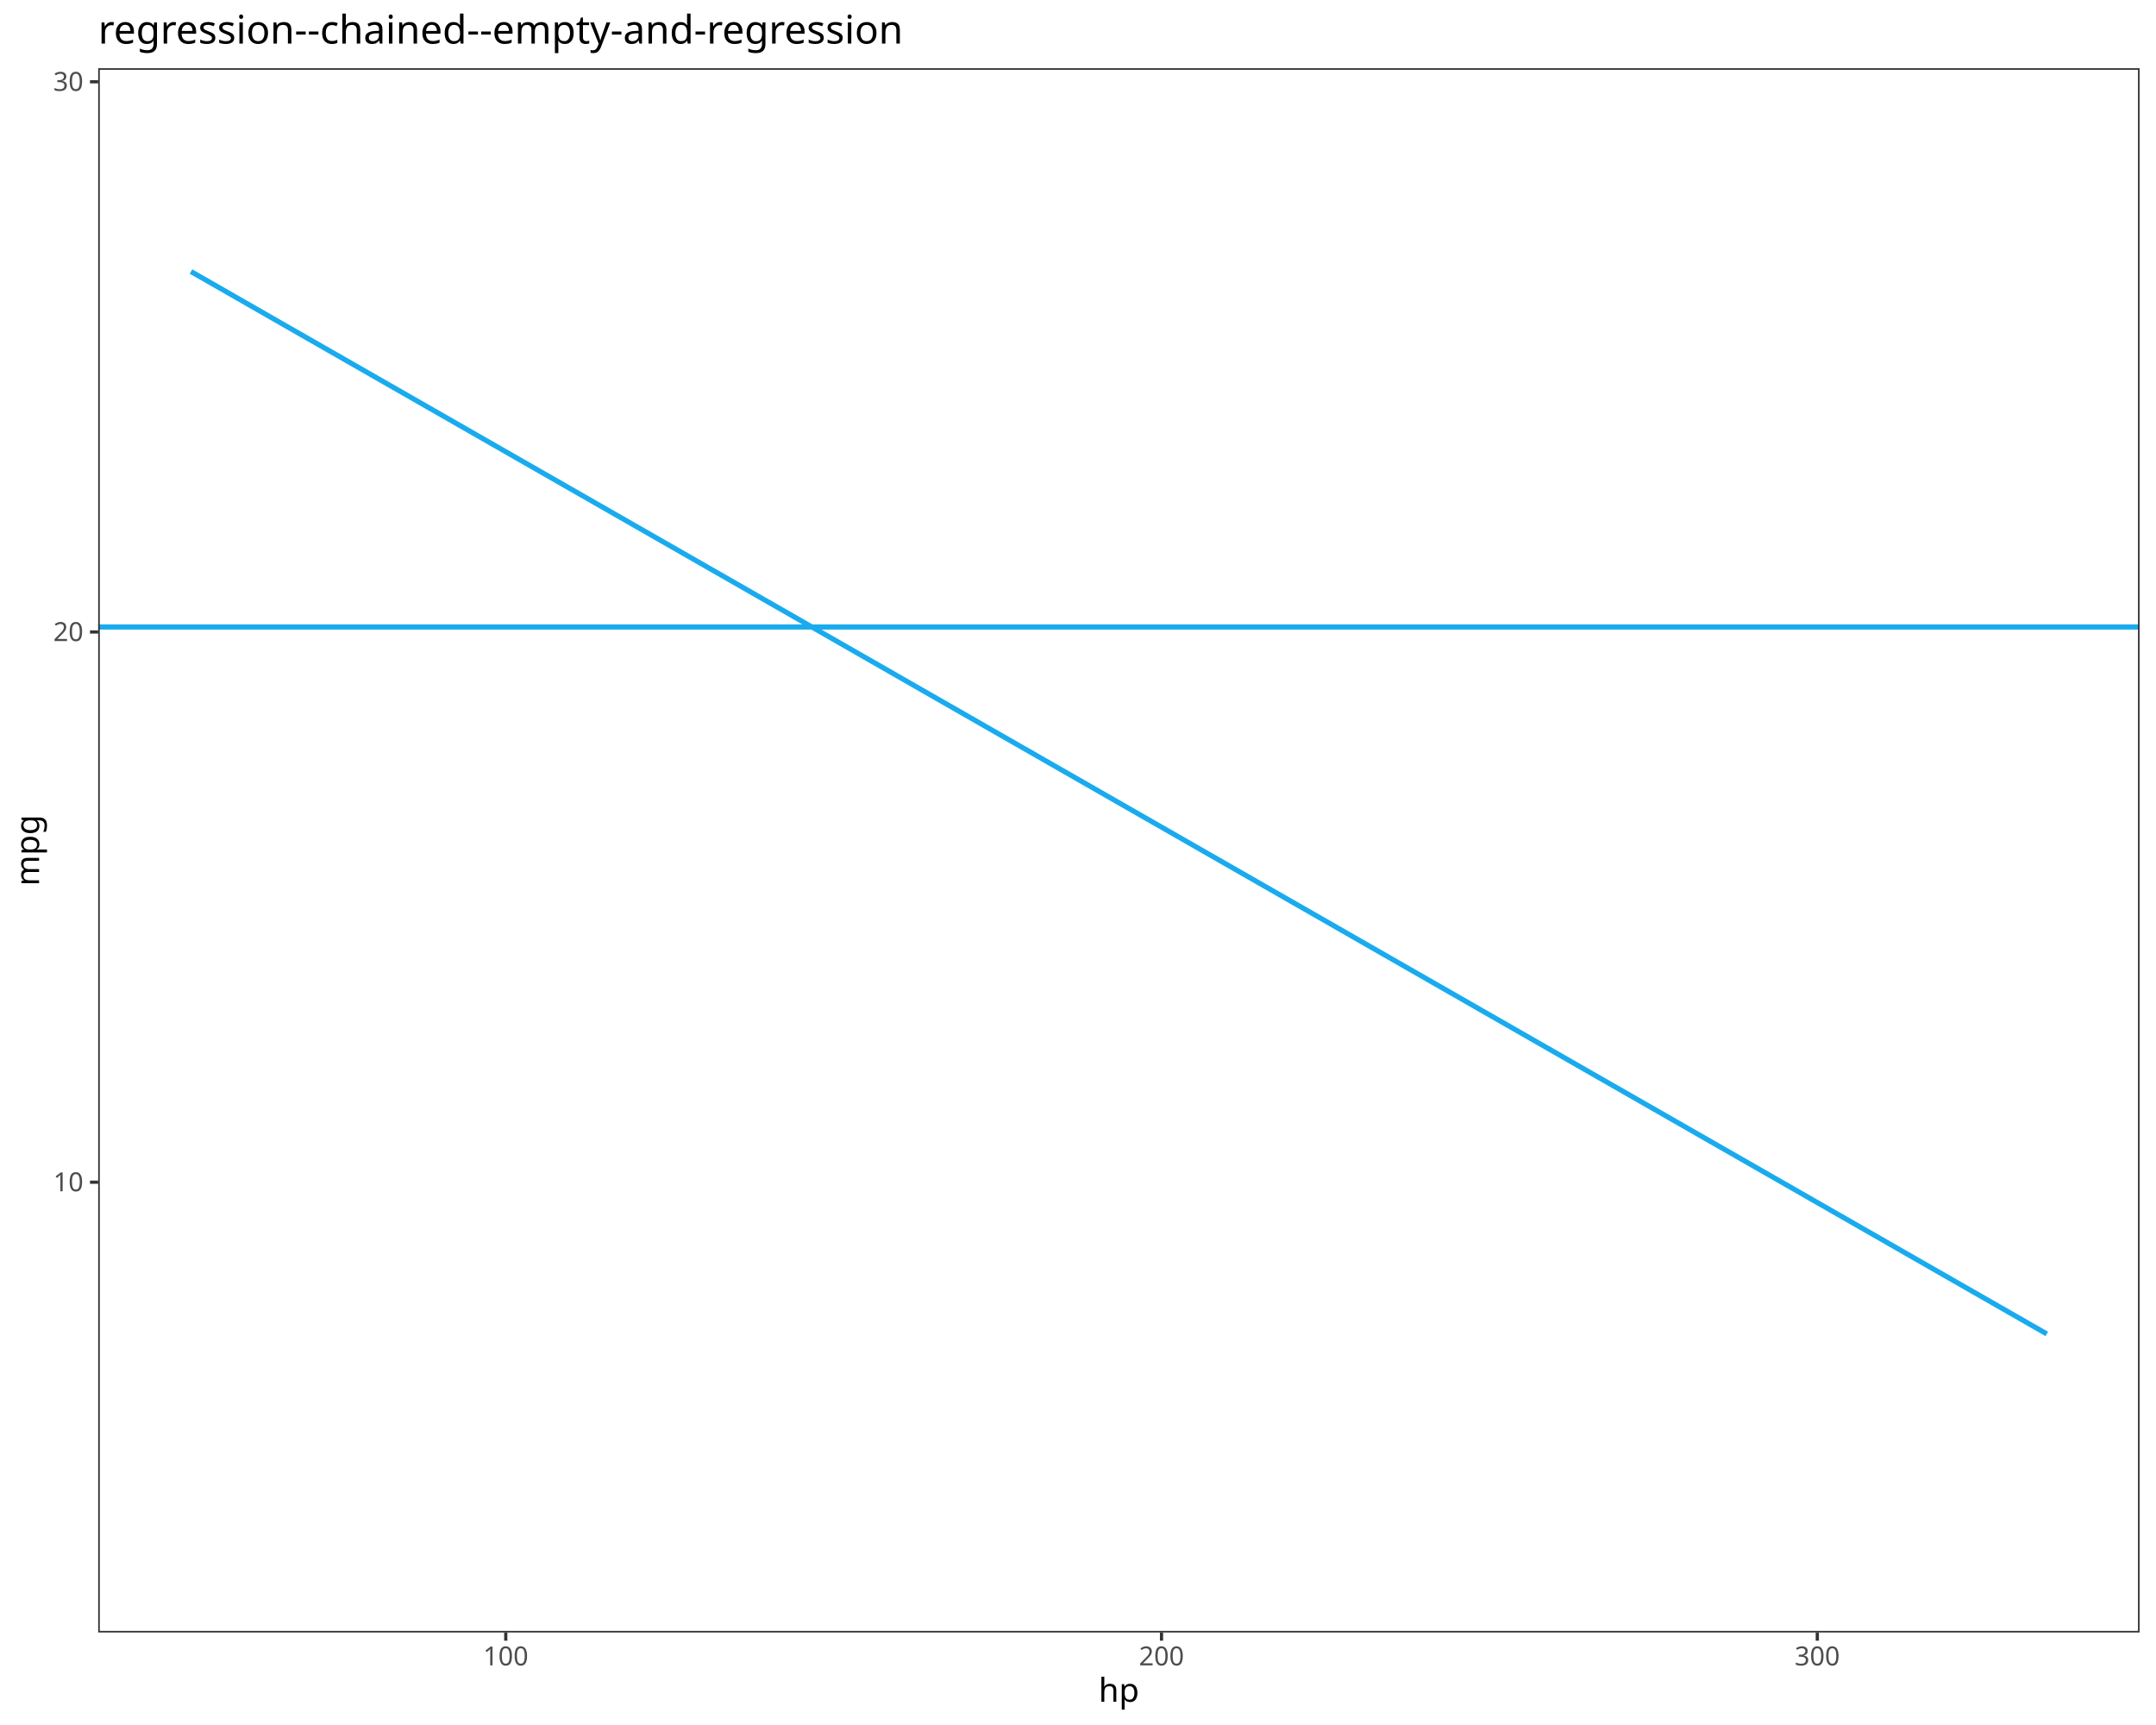
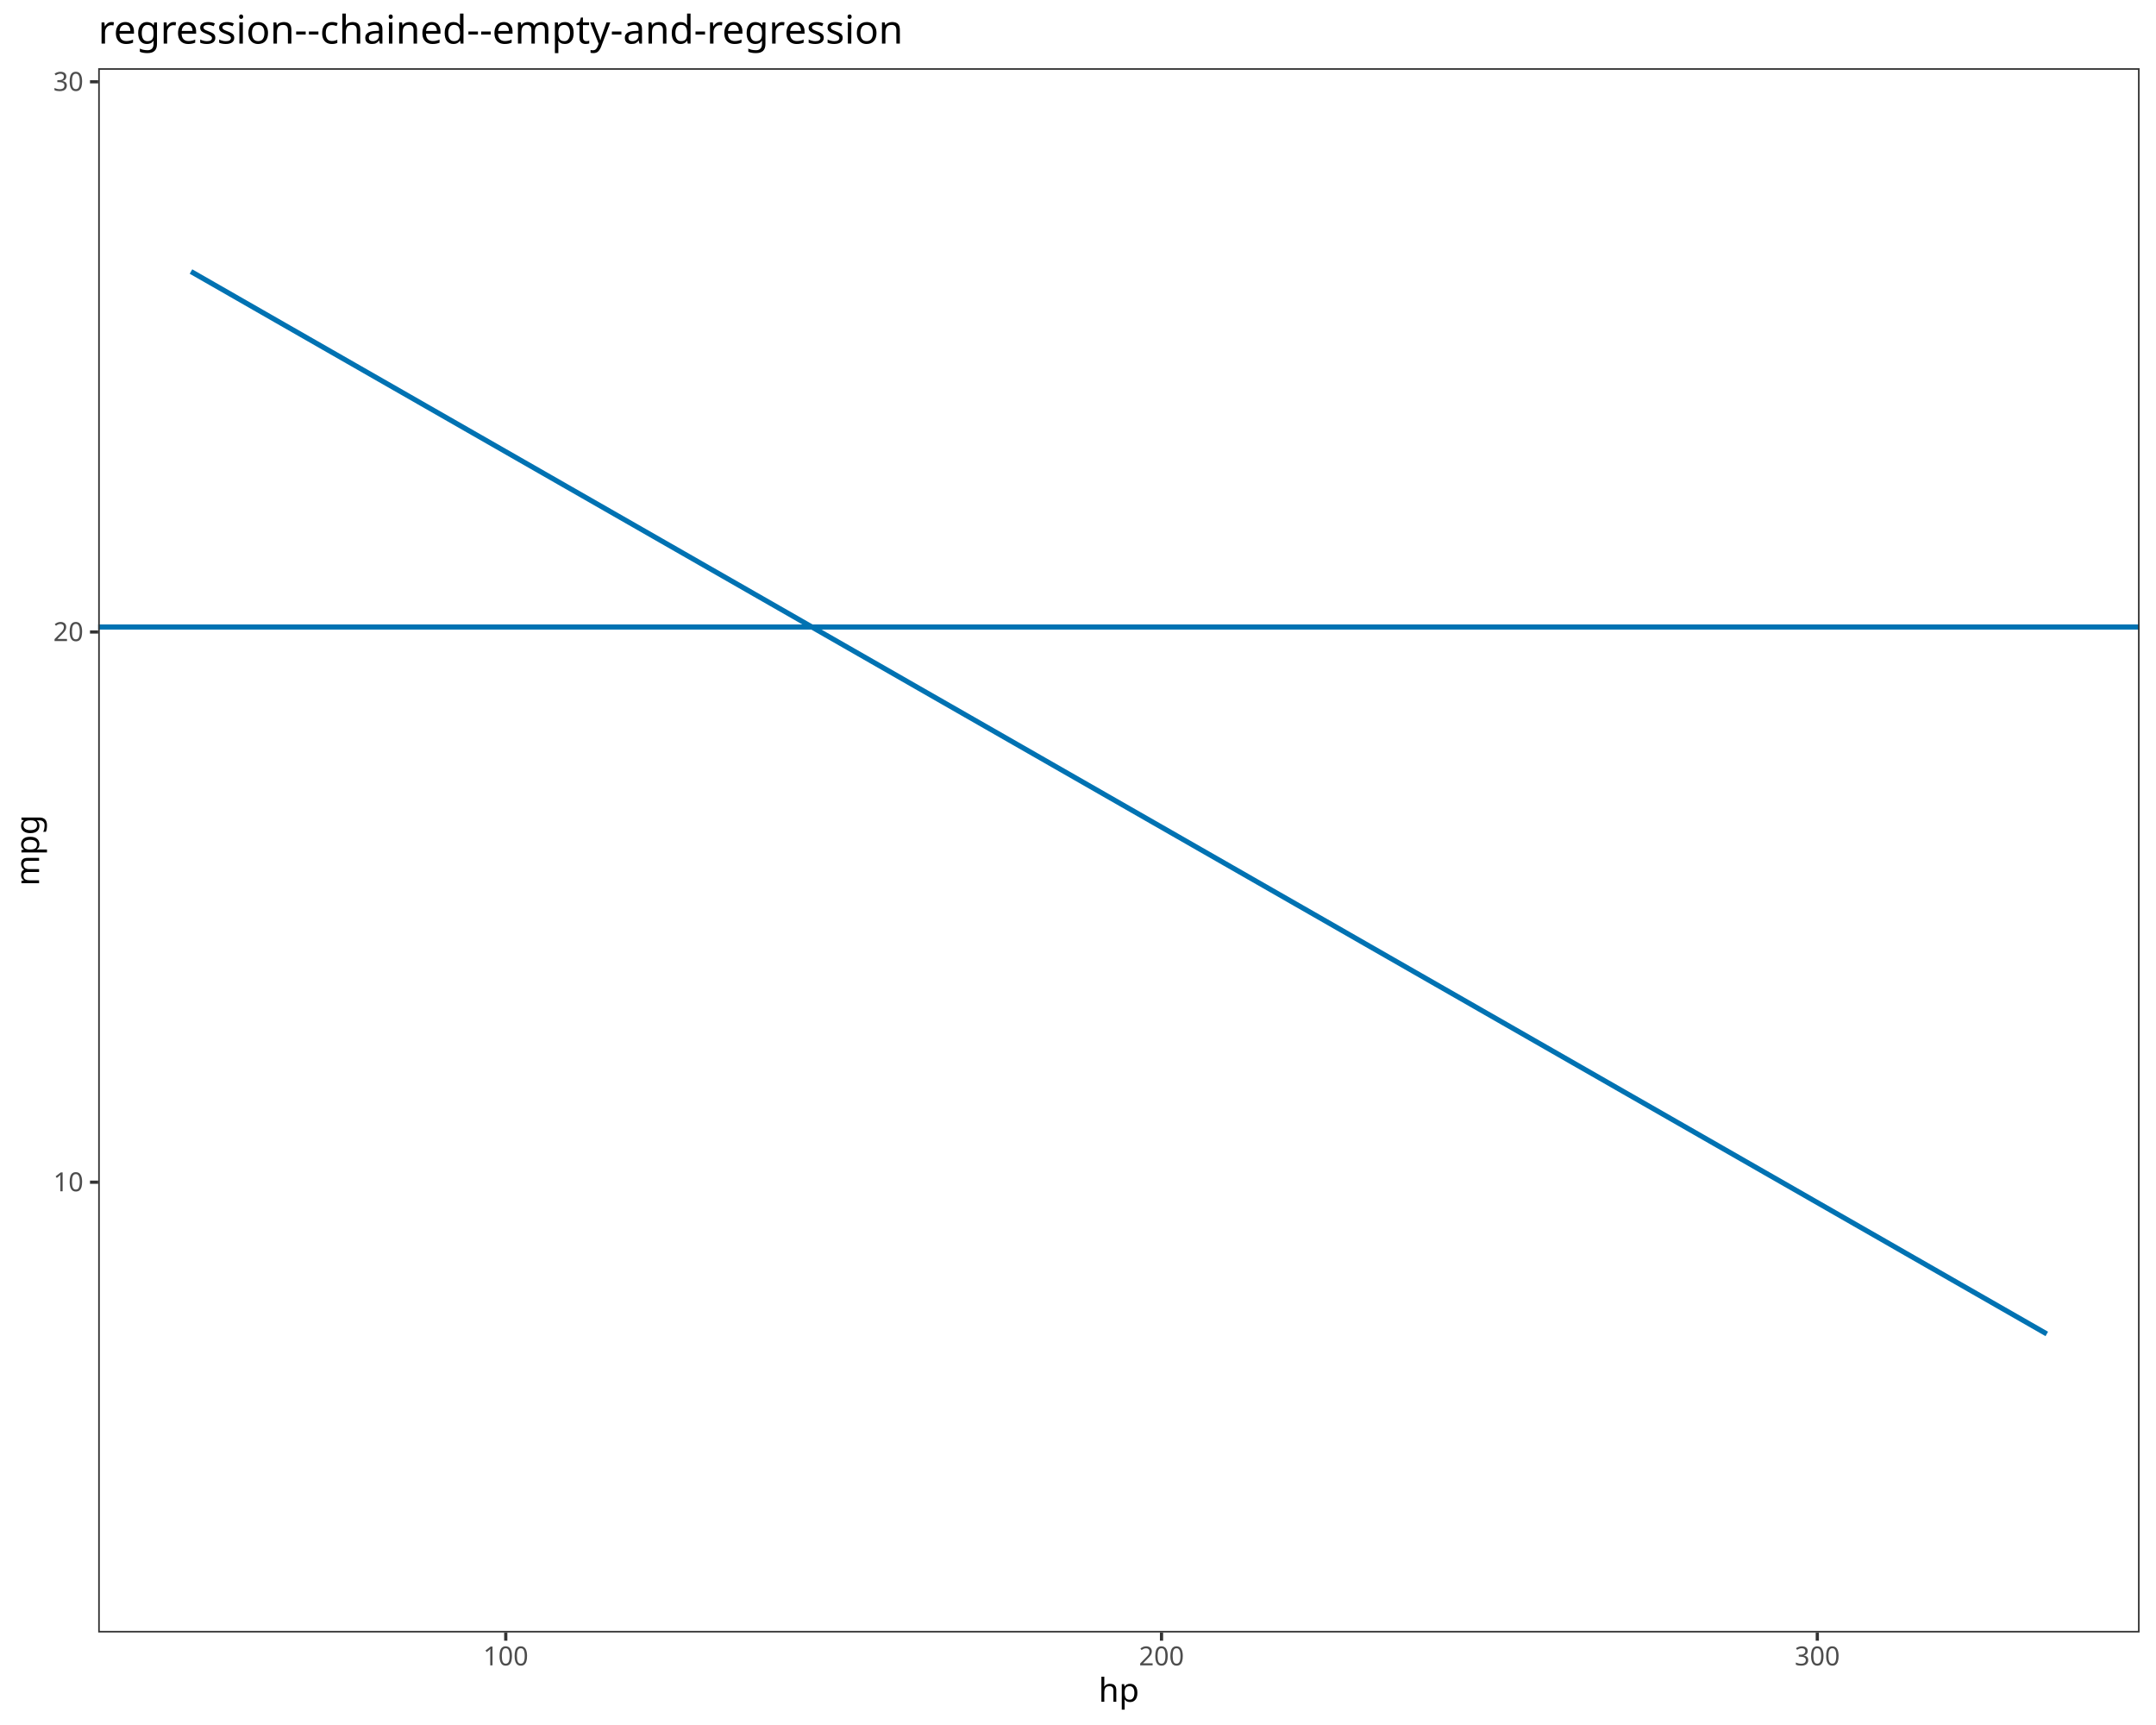
<svg xmlns="http://www.w3.org/2000/svg" class="svglite" data-engine-version="2.0" width="720.00pt" height="576.00pt" viewBox="0 0 720.00 576.00">
  <defs>
    <style type="text/css">
    .svglite line, .svglite polyline, .svglite polygon, .svglite path, .svglite rect, .svglite circle {
      fill: none;
      stroke: #000000;
      stroke-linecap: round;
      stroke-linejoin: round;
      stroke-miterlimit: 10.00;
    }
  </style>
  </defs>
  <rect width="100%" height="100%" style="stroke: none; fill: #FFFFFF;" />
  <defs>
    <clipPath id="cpMC4wMHw3MjAuMDB8MC4wMHw1NzYuMDA=">
      <rect x="0.00" y="0.00" width="720.00" height="576.00" />
    </clipPath>
  </defs>
  <g clip-path="url(#cpMC4wMHw3MjAuMDB8MC4wMHw1NzYuMDA=)">
    <rect x="0.00" y="0.00" width="720.00" height="576.00" style="stroke-width: 1.07; stroke: #FFFFFF; fill: #FFFFFF;" />
  </g>
  <defs>
    <clipPath id="cpMzIuNzl8NzE0LjUyfDIyLjc4fDU0NS4xMQ==">
      <rect x="32.79" y="22.78" width="681.73" height="522.33" />
    </clipPath>
  </defs>
  <g clip-path="url(#cpMzIuNzl8NzE0LjUyfDIyLjc4fDU0NS4xMQ==)">
    <rect x="32.79" y="22.78" width="681.73" height="522.33" style="stroke-width: 1.07; stroke: none; fill: #FFFFFF;" />
-     <polyline points="63.78,90.67 71.63,95.16 79.47,99.65 87.32,104.15 95.16,108.64 103.01,113.13 110.85,117.62 118.70,122.11 126.54,126.60 134.39,131.09 142.23,135.58 150.08,140.07 157.92,144.56 165.77,149.05 173.61,153.54 181.46,158.03 189.30,162.52 197.15,167.01 204.99,171.50 212.84,175.99 220.68,180.48 228.53,184.97 236.37,189.46 244.22,193.95 252.06,198.44 259.91,202.93 267.75,207.42 275.60,211.92 283.44,216.41 291.29,220.90 299.13,225.39 306.97,229.88 314.82,234.37 322.66,238.86 330.51,243.35 338.35,247.84 346.20,252.33 354.04,256.82 361.89,261.31 369.73,265.80 377.58,270.29 385.42,274.78 393.27,279.27 401.11,283.76 408.96,288.25 416.80,292.74 424.65,297.23 432.49,301.72 440.34,306.21 448.18,310.70 456.03,315.20 463.87,319.69 471.72,324.18 479.56,328.67 487.41,333.16 495.25,337.65 503.10,342.14 510.94,346.63 518.79,351.12 526.63,355.61 534.48,360.10 542.32,364.59 550.17,369.08 558.01,373.57 565.86,378.06 573.70,382.55 581.55,387.04 589.39,391.53 597.24,396.02 605.08,400.51 612.93,405.00 620.77,409.49 628.62,413.98 636.46,418.48 644.31,422.97 652.15,427.46 660.00,431.95 667.84,436.44 675.69,440.93 683.53,445.42 " style="stroke-width: 1.71; stroke: #19ABED; stroke-linecap: butt;" />
-     <line x1="32.79" y1="209.37" x2="714.52" y2="209.37" style="stroke-width: 1.71; stroke: #19ABED; stroke-linecap: butt;" />
+     <polyline points="63.78,90.67 71.63,95.16 79.47,99.65 87.32,104.15 95.16,108.64 103.01,113.13 110.85,117.62 118.70,122.11 126.54,126.60 134.39,131.09 142.23,135.58 150.08,140.07 157.92,144.56 165.77,149.05 173.61,153.54 181.46,158.03 189.30,162.52 197.15,167.01 204.99,171.50 212.84,175.99 220.68,180.48 228.53,184.97 236.37,189.46 244.22,193.95 252.06,198.44 259.91,202.93 267.75,207.42 275.60,211.92 283.44,216.41 291.29,220.90 299.13,225.39 306.97,229.88 314.82,234.37 322.66,238.86 330.51,243.35 338.35,247.84 346.20,252.33 354.04,256.82 361.89,261.31 369.73,265.80 377.58,270.29 385.42,274.78 393.27,279.27 401.11,283.76 408.96,288.25 416.80,292.74 424.65,297.23 432.49,301.72 440.34,306.21 448.18,310.70 456.03,315.20 463.87,319.69 471.72,324.18 479.56,328.67 487.41,333.16 495.25,337.65 503.10,342.14 510.94,346.63 518.79,351.12 526.63,355.61 534.48,360.10 542.32,364.59 550.17,369.08 558.01,373.57 565.86,378.06 573.70,382.55 581.55,387.04 589.39,391.53 597.24,396.02 605.08,400.51 612.93,405.00 620.77,409.49 628.62,413.98 636.46,418.48 644.31,422.97 652.15,427.46 660.00,431.95 667.84,436.44 675.69,440.93 683.53,445.42 " style="stroke-width: 1.71; stroke: #0072B2; stroke-linecap: butt;" />
+     <line x1="32.79" y1="209.37" x2="714.52" y2="209.37" style="stroke-width: 1.71; stroke: #0072B2; stroke-linecap: butt;" />
    <rect x="32.79" y="22.78" width="681.73" height="522.33" style="stroke-width: 1.07; stroke: #333333;" />
  </g>
  <g clip-path="url(#cpMC4wMHw3MjAuMDB8MC4wMHw1NzYuMDA=)">
    <text x="27.86" y="397.78" text-anchor="end" style="font-size: 8.80px; fill: #4D4D4D; font-family: sans;" textLength="9.79px" lengthAdjust="spacingAndGlyphs">10</text>
    <text x="27.86" y="214.06" text-anchor="end" style="font-size: 8.80px; fill: #4D4D4D; font-family: sans;" textLength="9.79px" lengthAdjust="spacingAndGlyphs">20</text>
    <text x="27.86" y="30.34" text-anchor="end" style="font-size: 8.80px; fill: #4D4D4D; font-family: sans;" textLength="9.79px" lengthAdjust="spacingAndGlyphs">30</text>
    <polyline points="30.05,394.75 32.79,394.75 " style="stroke-width: 1.07; stroke: #333333; stroke-linecap: butt;" />
    <polyline points="30.05,211.03 32.79,211.03 " style="stroke-width: 1.07; stroke: #333333; stroke-linecap: butt;" />
    <polyline points="30.05,27.31 32.79,27.31 " style="stroke-width: 1.07; stroke: #333333; stroke-linecap: butt;" />
    <polyline points="168.90,547.85 168.90,545.11 " style="stroke-width: 1.07; stroke: #333333; stroke-linecap: butt;" />
    <polyline points="387.89,547.85 387.89,545.11 " style="stroke-width: 1.07; stroke: #333333; stroke-linecap: butt;" />
    <polyline points="606.89,547.85 606.89,545.11 " style="stroke-width: 1.07; stroke: #333333; stroke-linecap: butt;" />
    <text x="168.90" y="556.10" text-anchor="middle" style="font-size: 8.80px; fill: #4D4D4D; font-family: sans;" textLength="14.68px" lengthAdjust="spacingAndGlyphs">100</text>
    <text x="387.89" y="556.10" text-anchor="middle" style="font-size: 8.80px; fill: #4D4D4D; font-family: sans;" textLength="14.68px" lengthAdjust="spacingAndGlyphs">200</text>
    <text x="606.89" y="556.10" text-anchor="middle" style="font-size: 8.80px; fill: #4D4D4D; font-family: sans;" textLength="14.68px" lengthAdjust="spacingAndGlyphs">300</text>
    <text x="373.66" y="568.24" text-anchor="middle" style="font-size: 11.00px; font-family: sans;" textLength="12.24px" lengthAdjust="spacingAndGlyphs">hp</text>
    <text transform="translate(13.05,283.95) rotate(-90)" text-anchor="middle" style="font-size: 11.00px; font-family: sans;" textLength="21.40px" lengthAdjust="spacingAndGlyphs">mpg</text>
    <text x="32.79" y="14.56" style="font-size: 13.20px; font-family: sans;" textLength="253.88px" lengthAdjust="spacingAndGlyphs">regression--chained--empty-and-regression</text>
  </g>
</svg>
